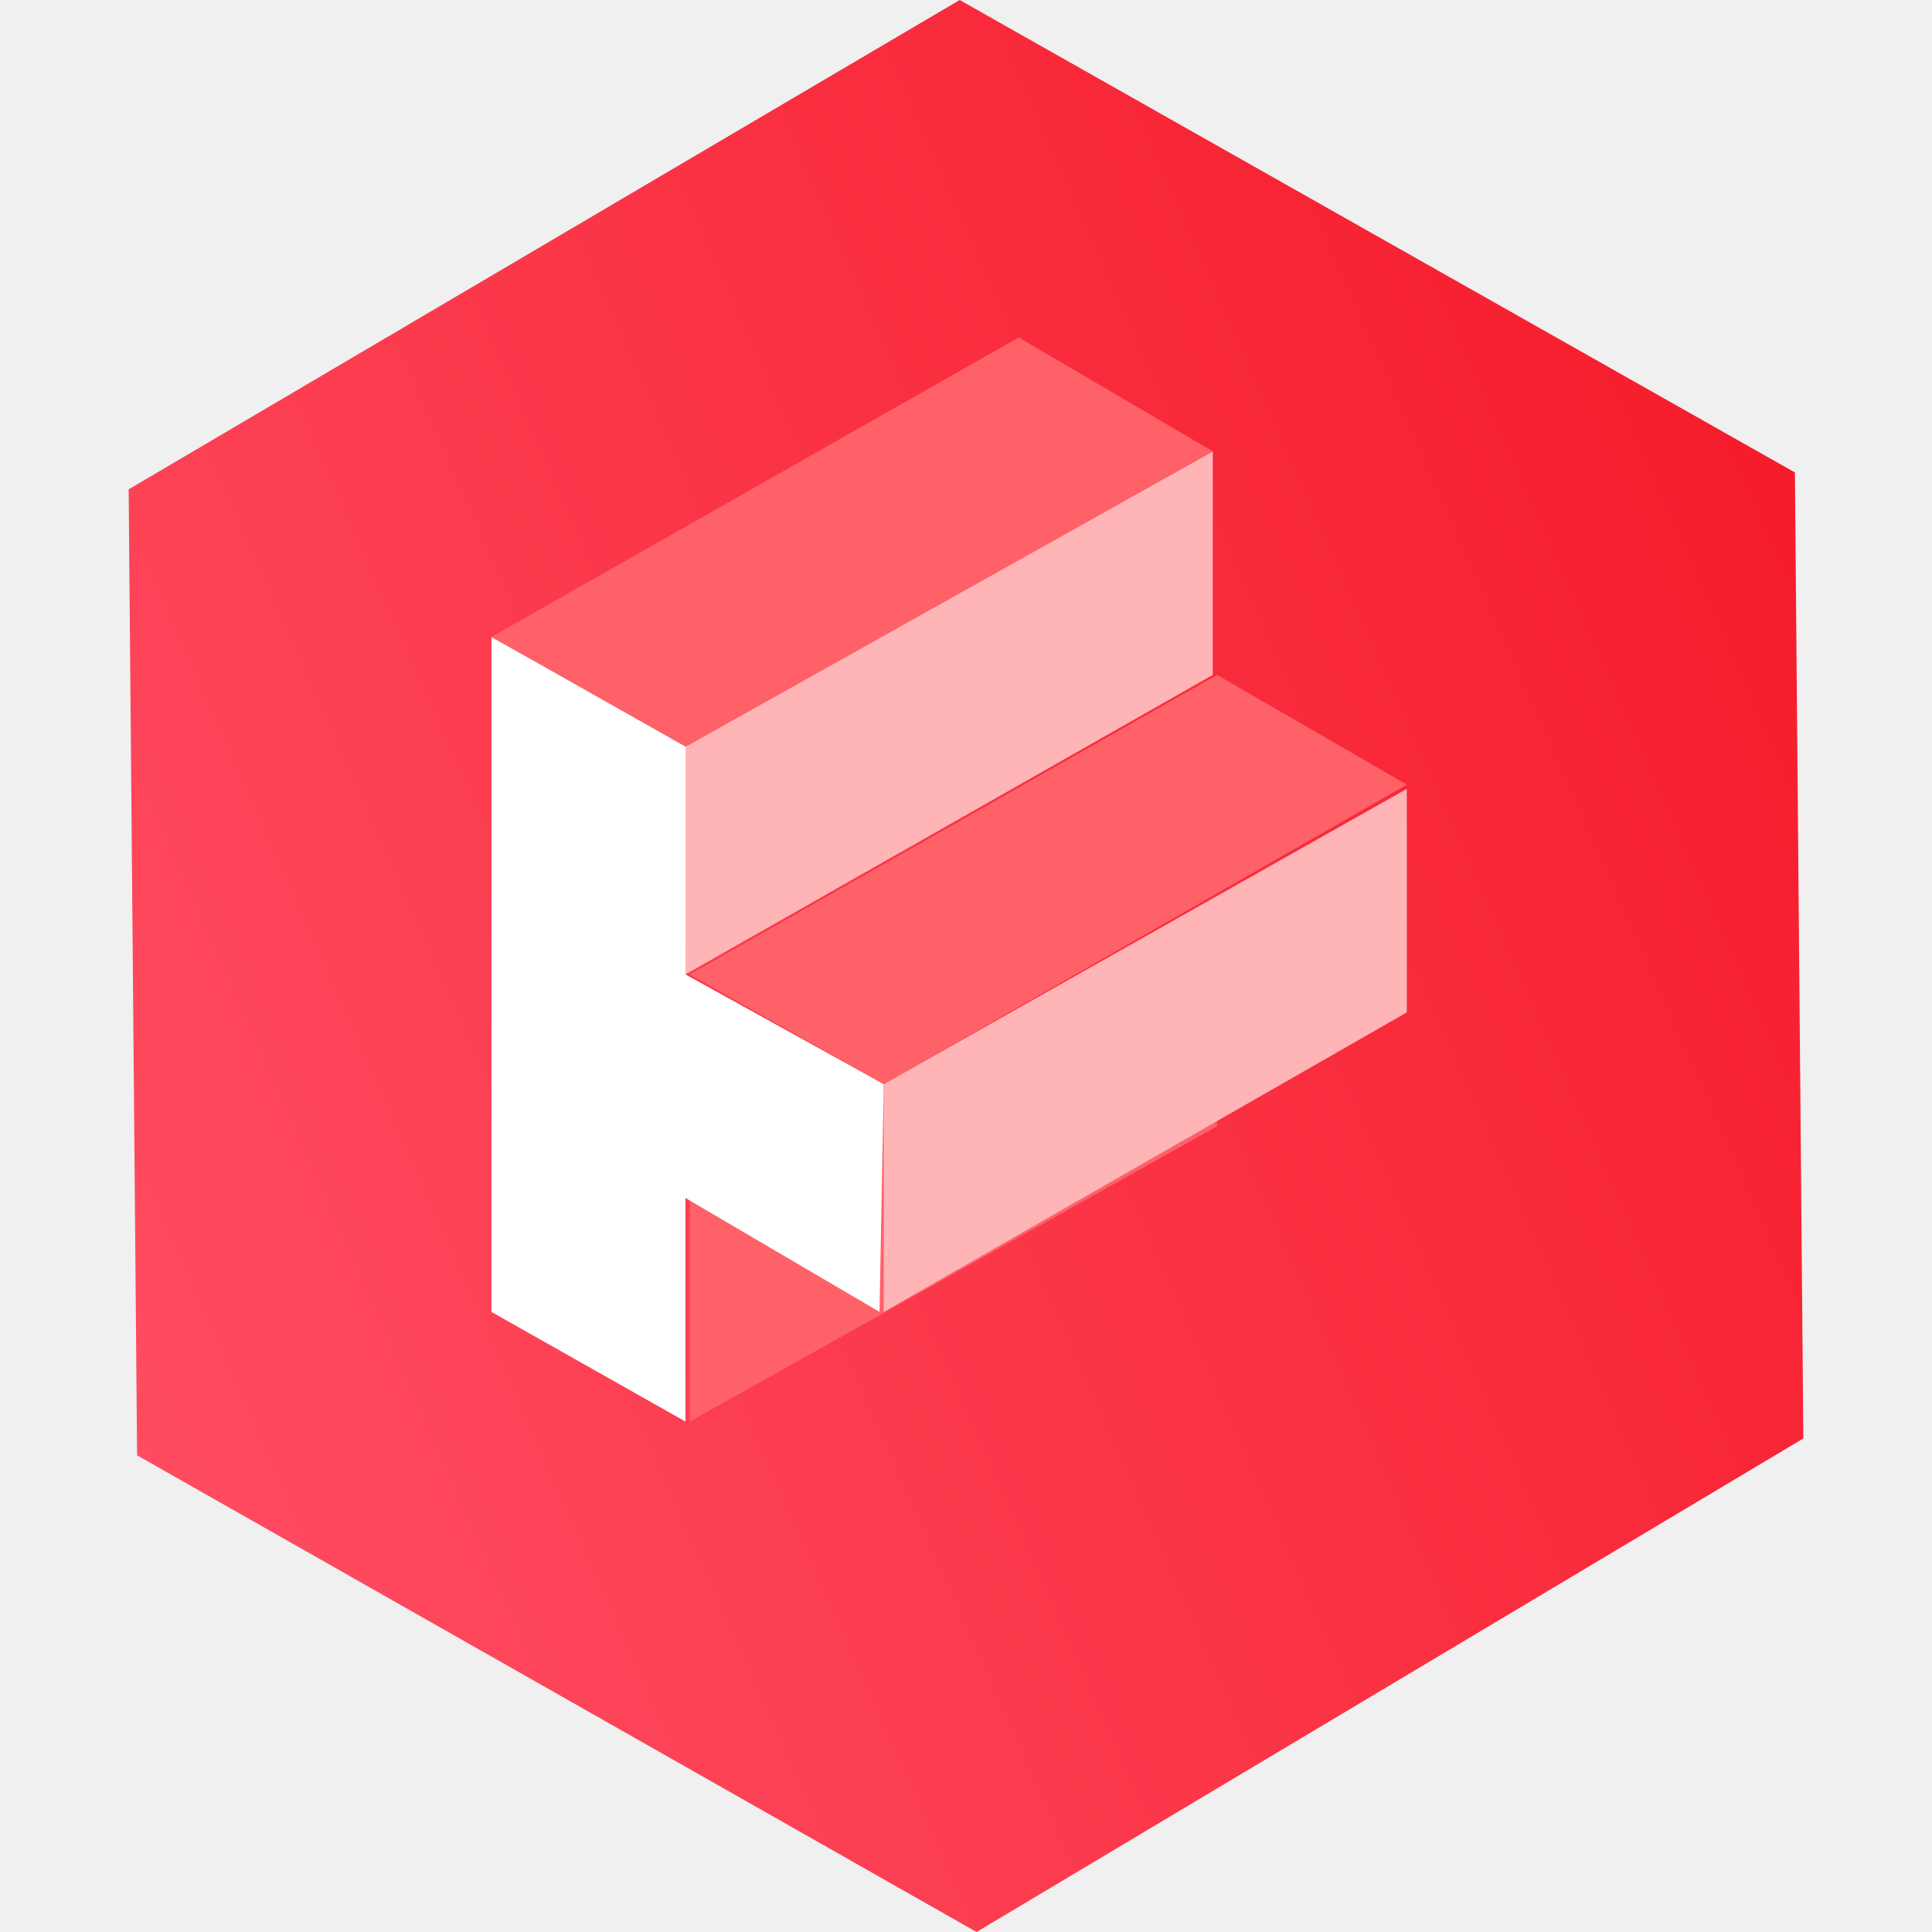
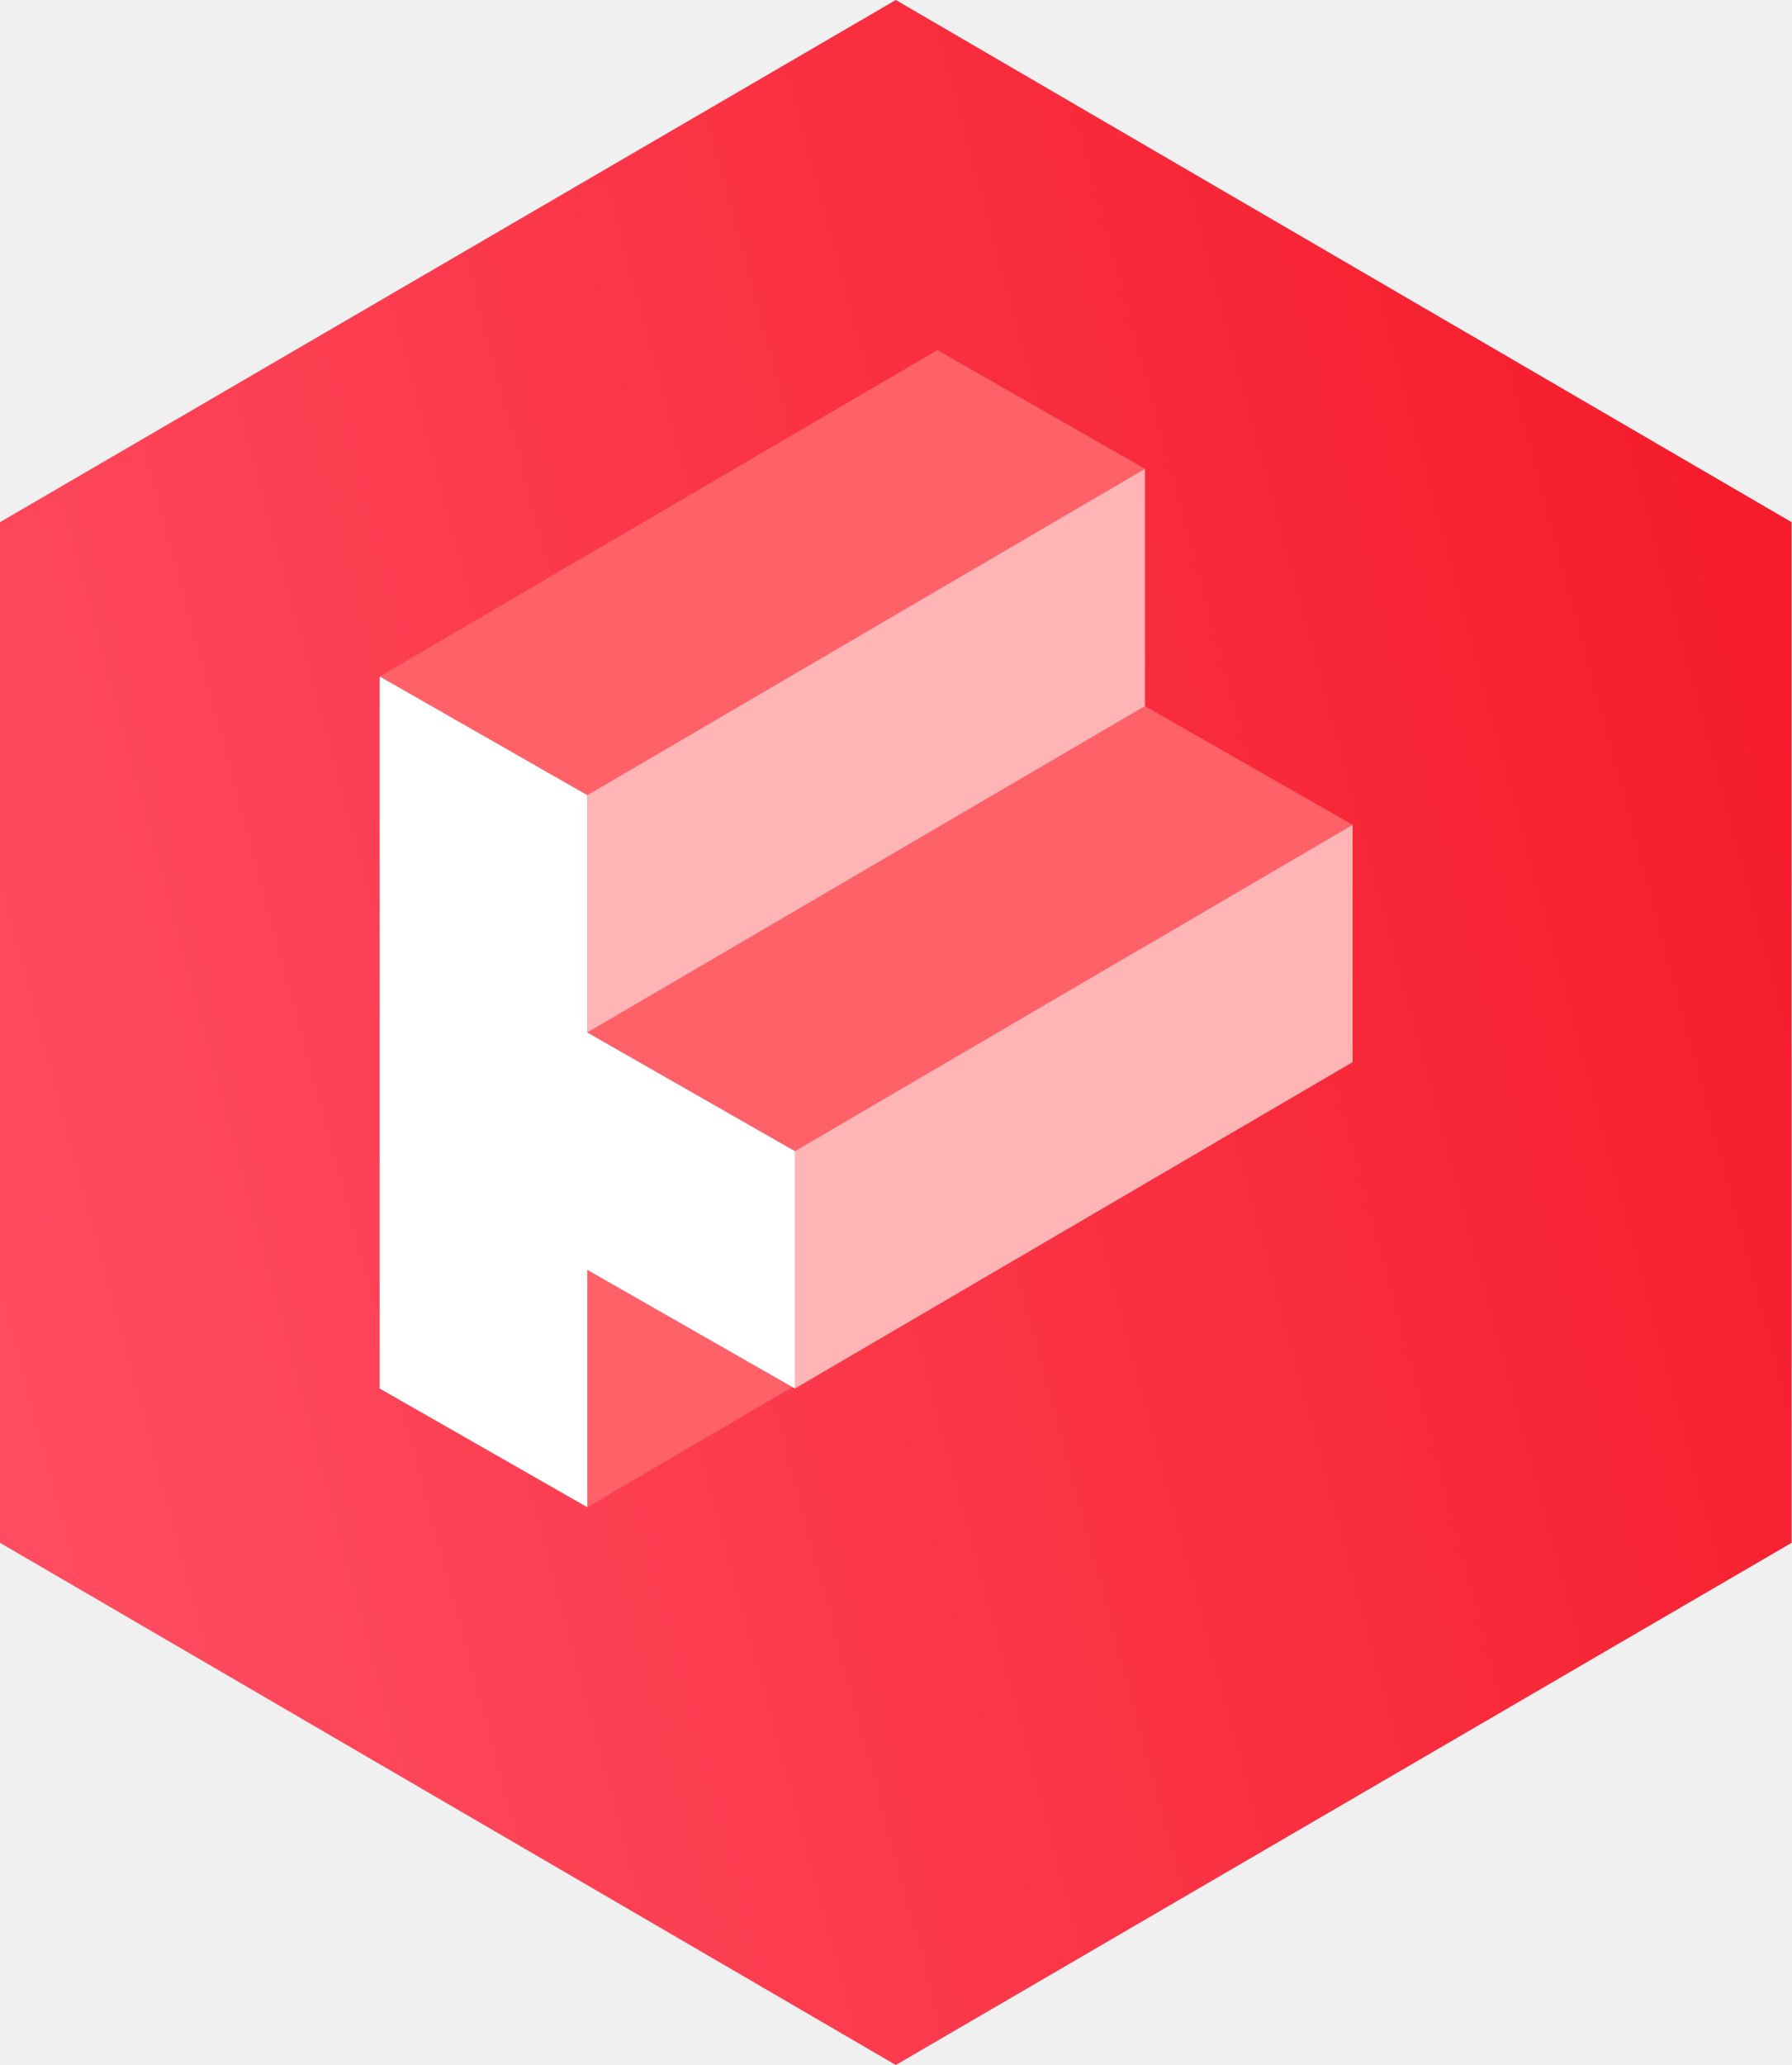
- <svg xmlns="http://www.w3.org/2000/svg" viewBox="-99.5 70.5 45.8 45.8" enable-background="new -99.5 70.5 141 47" id="svg2" version="1.1" width="45.8" height="45.8">
-   <defs id="defs30">
-     <linearGradient gradientTransform="matrix(39.8,0,0,45.8,4500.6,2.3)" y2="1.735" x2="-114.586" y1="2.243" x1="-115.577" gradientUnits="userSpaceOnUse" id="Shape_2_">
-       <stop id="stop12" stop-color="#FF4C61" offset="0" />
-       <stop id="stop14" stop-color="#F51C2B" offset="1" />
+ <svg xmlns="http://www.w3.org/2000/svg" width="302px" height="348px" viewBox="0 0 302 348" version="1.1">
+   <defs>
+     <linearGradient x1="0%" y1="65%" x2="100%" y2="34%" id="background-gradient">
+       <stop stop-color="#FF4C61" offset="0%" />
+       <stop stop-color="#F51C2B" offset="100%" />
    </linearGradient>
  </defs>
-   <style type="text/css" id="style4">.st0{fill:url(#Shape_2_);} .st1{fill:#FF6169;} .st2{fill:#FFFFFF;} .st3{fill:#FFB4B5;} .st4{opacity:0.9;} .st5{fill:#21303F;}</style>
-   <g id="g3370" transform="translate(3.05,0)">
-     <path id="Shape" class="st0" d="M -79.4,116.3 -99.3,105 -99.5,82.1 -79.8,70.5 -60,81.7 l 0.2,22.9 -19.6,11.7 z" style="fill:url(#Shape_2_)" />
-     <g transform="translate(-1,0)" id="Shape_1_">
-       <path class="st1" d="m -85.2,98.9 0,5.3 12.5,-7 0,-5.4 -12.5,7.1 z" id="path18" style="fill:#ff6169" />
-       <path class="st2" d="m -85.2,88.2 -4.7,-2.6 0,16 4.6,2.6 0,-5.3 4.6,2.7 0.1,-5.4 -4.7,-2.6 0.1,-5.4" id="path20" style="fill:#ffffff" />
-       <path class="st3" d="m -80.6,96.2 0,5.4 12.4,-7.1 0,-5.3 -12.4,7 z m 7.8,-15 -12.5,7 0,5.4 12.5,-7.1 0,-5.3 z" id="path22" style="fill:#ffb4b5" />
-       <path class="st1" d="m -72.7,86.5 -12.5,7.1 4.6,2.6 12.4,-7.1 -4.5,-2.6 z m -0.1,-5.3 -4.6,-2.7 -12.5,7.1 4.6,2.6 12.5,-7 z" id="path24" style="fill:#ff6169" />
-     </g>
+   <g>
+     <polygon fill="url(#background-gradient)" points="151 348 0 260 0 88 151 0 302 88 302 260" />
+     <polygon id="Shape" fill="#FF6169" points="99 214 99 254 193 199 193 159" />
+     <polygon id="Shape" fill="#FF6169" points="134 194 99 174 193 119 228 139" />
+     <polygon id="Shape" fill="#FF6169" points="99 134 64 114 158 59 193 79" />
+     <polygon id="Shape" fill="#FFB4B5" points="134 194 134 234 228 179 228 139" />
+     <polygon id="Shape" fill="#FFB4B5" points="99 134 99 174 193 119 193 79" />
+     <polygon id="Shape" fill="#FFFFFF" points="64 234 99 254 99 214 134 234 134 194 99 174 99 134 64 114" />
  </g>
</svg>
